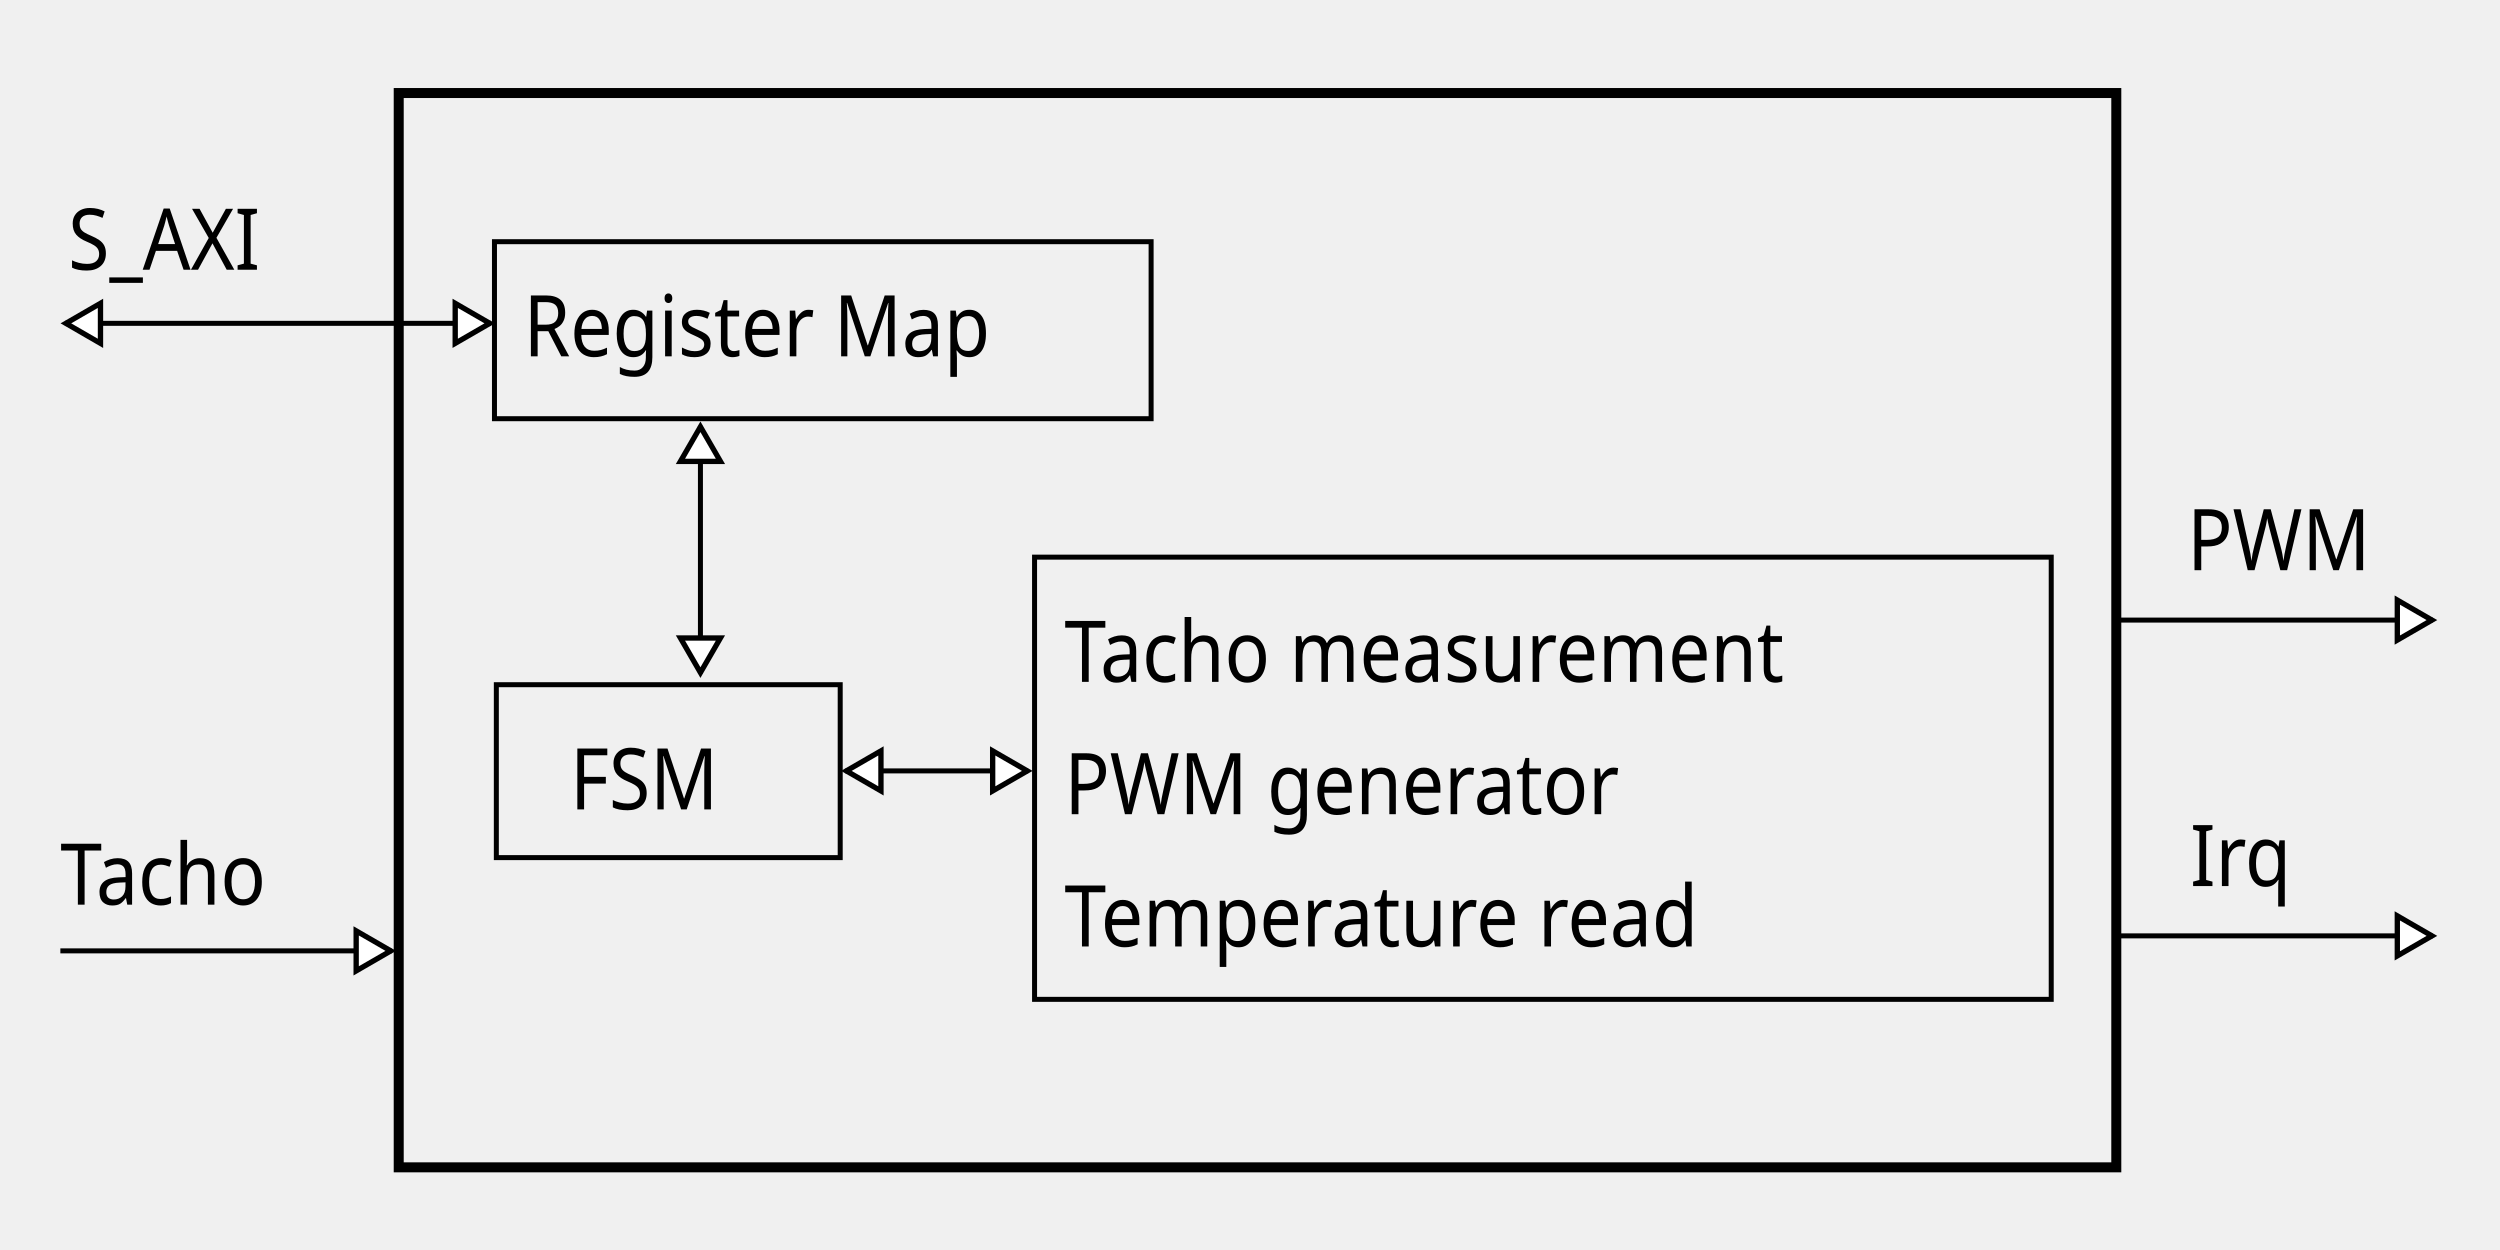
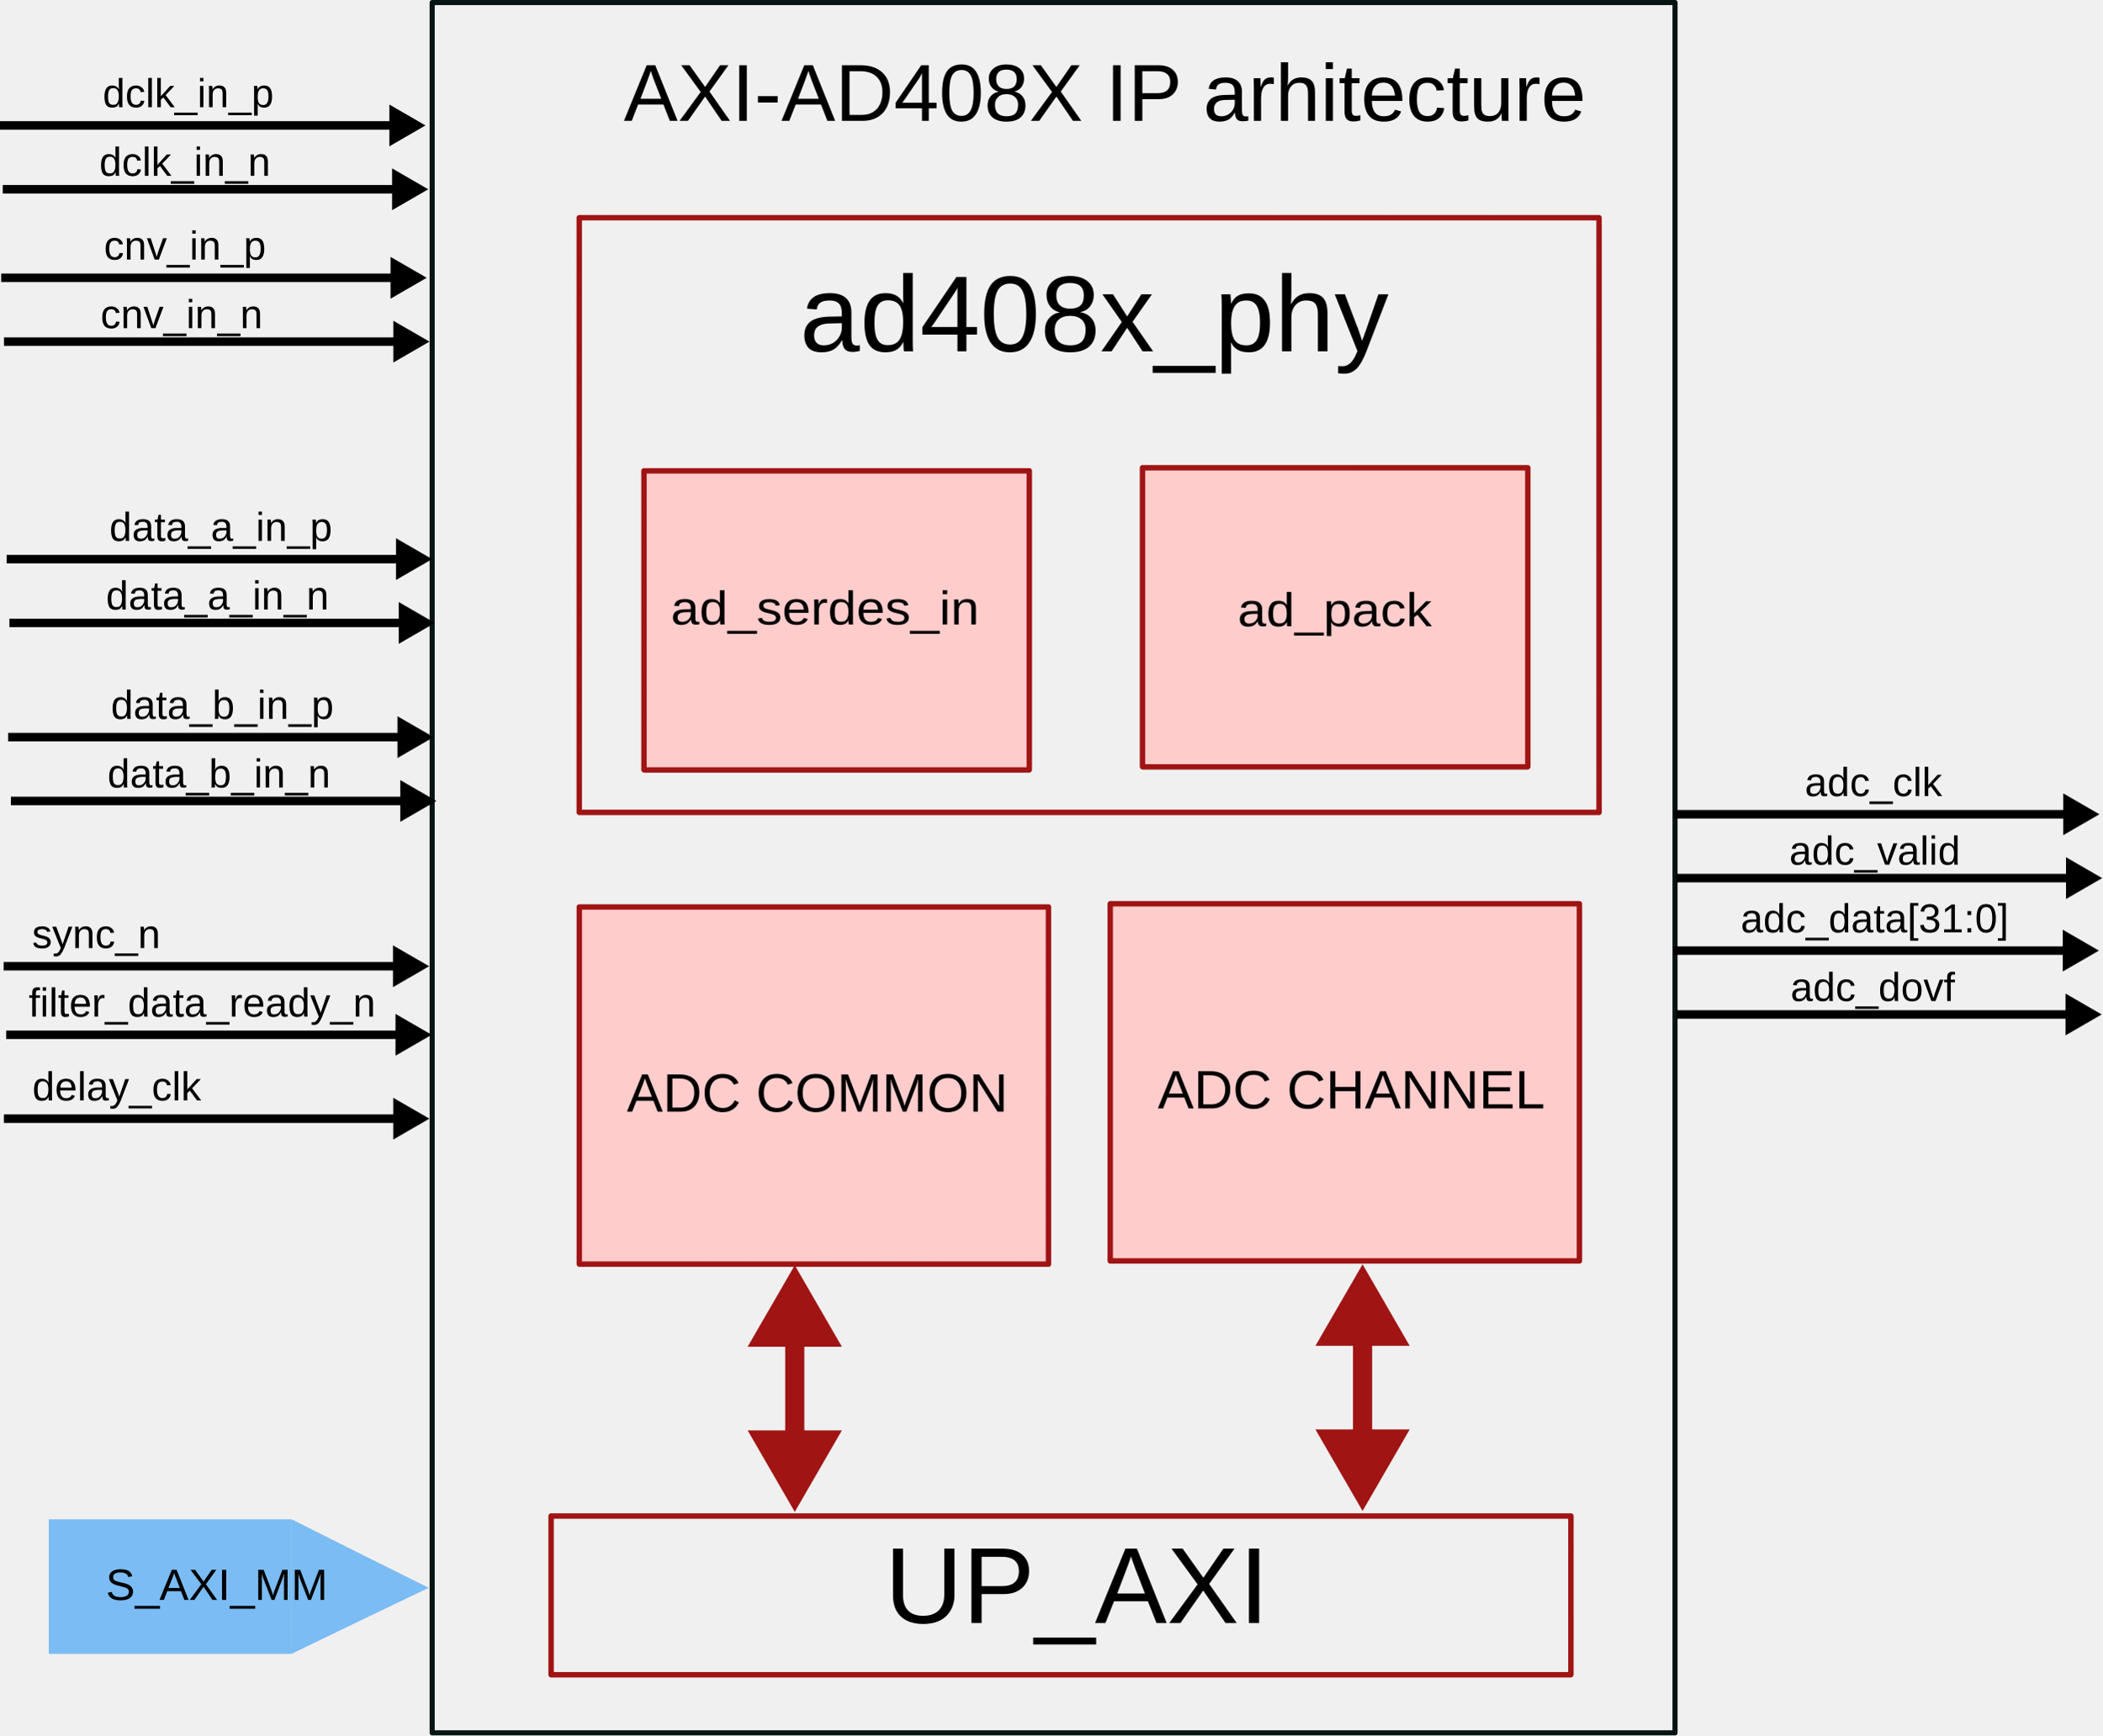
- <svg xmlns="http://www.w3.org/2000/svg" width="500" height="250" viewBox="0 0 500 250" version="1.1" id="svg8">
+ <svg xmlns="http://www.w3.org/2000/svg" width="164.724mm" height="136.015mm" viewBox="0 0 164.724 136.015" version="1.1" id="svg5">
  <defs id="defs2">
-     <marker style="overflow:visible" id="marker6013" refX="0" refY="0" orient="auto">
-       <path transform="matrix(0.8,0,0,0.8,-4.8,0)" style="fill:#ffffff;fill-rule:evenodd;stroke:#000000;stroke-width:1pt;stroke-opacity:1" d="M 5.77,0 -2.88,5 V -5 Z" id="path6011" />
-     </marker>
-     <marker style="overflow:visible" id="marker5553" refX="0" refY="0" orient="auto">
-       <path transform="matrix(-0.8,0,0,-0.8,4.8,0)" style="fill:#ffffff;fill-rule:evenodd;stroke:#000000;stroke-width:1pt;stroke-opacity:1" d="M 5.77,0 -2.88,5 V -5 Z" id="path5551" />
-     </marker>
-     <marker orient="auto" refY="0" refX="0" id="marker5483" style="overflow:visible">
-       <path id="path5481" d="M 5.77,0 -2.88,5 V -5 Z" style="fill:#ffffff;fill-rule:evenodd;stroke:#000000;stroke-width:1pt;stroke-opacity:1" transform="matrix(0.8,0,0,0.8,-4.8,0)" />
-     </marker>
-     <marker style="overflow:visible" id="marker5102" refX="0" refY="0" orient="auto">
-       <path transform="matrix(0.8,0,0,0.8,-4.8,0)" style="fill:#ffffff;fill-rule:evenodd;stroke:#000000;stroke-width:1pt;stroke-opacity:1" d="M 5.77,0 -2.88,5 V -5 Z" id="path5100" />
-     </marker>
-     <marker orient="auto" refY="0" refX="0" id="EmptyTriangleInL" style="overflow:visible">
-       <path id="path996" d="M 5.77,0 -2.88,5 V -5 Z" style="fill:#ffffff;fill-rule:evenodd;stroke:#000000;stroke-width:1pt;stroke-opacity:1" transform="matrix(-0.8,0,0,-0.8,4.8,0)" />
-     </marker>
-     <marker orient="auto" refY="0" refX="0" id="EmptyTriangleOutL" style="overflow:visible">
-       <path id="path1005" d="M 5.77,0 -2.88,5 V -5 Z" style="fill:#ffffff;fill-rule:evenodd;stroke:#000000;stroke-width:1pt;stroke-opacity:1" transform="matrix(0.8,0,0,0.8,-4.8,0)" />
-     </marker>
-     <marker orient="auto" refY="0" refX="0" id="EmptyTriangleInL-3" style="overflow:visible">
-       <path id="path996-6" d="M 5.77,0 -2.88,5 V -5 Z" style="fill:#ffffff;fill-rule:evenodd;stroke:#000000;stroke-width:1pt;stroke-opacity:1" transform="matrix(-0.8,0,0,-0.8,4.8,0)" />
-     </marker>
-     <marker orient="auto" refY="0" refX="0" id="EmptyTriangleOutL-2" style="overflow:visible">
-       <path id="path1005-7" d="M 5.77,0 -2.88,5 V -5 Z" style="fill:#ffffff;fill-rule:evenodd;stroke:#000000;stroke-width:1pt;stroke-opacity:1" transform="matrix(0.8,0,0,0.8,-4.8,0)" />
-     </marker>
-     <marker style="overflow:visible" id="marker5102-4" refX="0" refY="0" orient="auto">
-       <path transform="matrix(0.8,0,0,0.8,-4.8,0)" style="fill:#ffffff;fill-rule:evenodd;stroke:#000000;stroke-width:1pt;stroke-opacity:1" d="M 5.77,0 -2.88,5 V -5 Z" id="path5100-4" />
+     <marker style="overflow:visible" id="marker51146" refX="0" refY="0" orient="auto">
+       <path transform="scale(-0.4)" style="fill:context-stroke;fill-rule:evenodd;stroke:context-stroke;stroke-width:1pt" d="M 5.77,0 -2.88,5 V -5 Z" id="path51144" />
+     </marker>
+     <marker style="overflow:visible" id="TriangleOutM" refX="0" refY="0" orient="auto">
+       <path transform="scale(0.4)" style="fill:context-stroke;fill-rule:evenodd;stroke:context-stroke;stroke-width:1pt" d="M 5.77,0 -2.88,5 V -5 Z" id="path42194" />
+     </marker>
+     <marker style="overflow:visible" id="TriangleInM" refX="0" refY="0" orient="auto">
+       <path transform="scale(-0.4)" style="fill:context-stroke;fill-rule:evenodd;stroke:context-stroke;stroke-width:1pt" d="M 5.77,0 -2.88,5 V -5 Z" id="path42185" />
+     </marker>
+     <marker style="overflow:visible" id="marker51120" refX="0" refY="0" orient="auto">
+       <path transform="matrix(0.2,0,0,0.2,1.2,0)" style="fill:context-stroke;fill-rule:evenodd;stroke:context-stroke;stroke-width:1pt" d="M 0,0 5,-5 -12.5,0 5,5 Z" id="path51118" />
+     </marker>
+     <marker style="overflow:visible" id="marker42654" refX="0" refY="0" orient="auto">
+       <path transform="matrix(0.2,0,0,0.2,1.2,0)" style="fill:context-stroke;fill-rule:evenodd;stroke:context-stroke;stroke-width:1pt" d="M 0,0 5,-5 -12.5,0 5,5 Z" id="path42652" />
+     </marker>
+     <marker style="overflow:visible" id="Arrow1Send" refX="0" refY="0" orient="auto">
+       <path transform="matrix(-0.2,0,0,-0.2,-1.2,0)" style="fill:context-stroke;fill-rule:evenodd;stroke:context-stroke;stroke-width:1pt" d="M 0,0 5,-5 -12.5,0 5,5 Z" id="path42064" />
+     </marker>
+     <marker style="overflow:visible" id="Arrow1Sstart" refX="0" refY="0" orient="auto">
+       <path transform="matrix(0.2,0,0,0.2,1.2,0)" style="fill:context-stroke;fill-rule:evenodd;stroke:context-stroke;stroke-width:1pt" d="M 0,0 5,-5 -12.5,0 5,5 Z" id="path42061" />
+     </marker>
+     <marker style="overflow:visible" id="Arrow2Mstart" refX="0" refY="0" orient="auto">
+       <path transform="scale(0.6)" d="M 8.719,4.034 -2.207,0.016 8.719,-4.002 c -1.745,2.372 -1.735,5.617 -6e-7,8.035 z" style="fill:context-stroke;fill-rule:evenodd;stroke:context-stroke;stroke-width:0.625;stroke-linejoin:round" id="path42073" />
+     </marker>
+     <marker style="overflow:visible" id="marker42620" refX="0" refY="0" orient="auto">
+       <path transform="matrix(-0.4,0,0,-0.4,-4,0)" style="fill:context-stroke;fill-rule:evenodd;stroke:context-stroke;stroke-width:1pt" d="M 0,0 5,-5 -12.5,0 5,5 Z" id="path42618" />
+     </marker>
+     <marker style="overflow:visible" id="Arrow1Mend" refX="0" refY="0" orient="auto">
+       <path transform="matrix(-0.4,0,0,-0.4,-4,0)" style="fill:context-stroke;fill-rule:evenodd;stroke:context-stroke;stroke-width:1pt" d="M 0,0 5,-5 -12.5,0 5,5 Z" id="path42058" />
+     </marker>
+     <marker style="overflow:visible" id="Arrow1Mstart" refX="0" refY="0" orient="auto">
+       <path transform="matrix(0.4,0,0,0.4,4,0)" style="fill:context-stroke;fill-rule:evenodd;stroke:context-stroke;stroke-width:1pt" d="M 0,0 5,-5 -12.5,0 5,5 Z" id="path42055" />
+     </marker>
+     <marker style="overflow:visible" id="marker42319" refX="0" refY="0" orient="auto">
+       <path transform="matrix(0.8,0,0,0.8,10,0)" style="fill:context-stroke;fill-rule:evenodd;stroke:context-stroke;stroke-width:1pt" d="M 0,0 5,-5 -12.5,0 5,5 Z" id="path42317" />
+     </marker>
+     <marker style="overflow:visible" id="Arrow1Lstart" refX="0" refY="0" orient="auto">
+       <path transform="matrix(0.8,0,0,0.8,10,0)" style="fill:context-stroke;fill-rule:evenodd;stroke:context-stroke;stroke-width:1pt" d="M 0,0 5,-5 -12.5,0 5,5 Z" id="path42049" />
+     </marker>
+     <rect x="298.966" y="469.941" width="124.171" height="41.072" id="rect24670" />
+     <rect x="378.245" y="188.167" width="192.943" height="49.669" id="rect20396" />
+     <rect x="505.759" y="440.808" width="91.509" height="18.626" id="rect4760" />
+     <rect x="505.759" y="440.808" width="91.509" height="18.626" id="rect4760-6" />
+     <rect x="298.966" y="469.941" width="124.171" height="41.072" id="rect24670-6" />
+     <marker style="overflow:visible" id="marker42654-4" refX="0" refY="0" orient="auto">
+       <path transform="matrix(0.2,0,0,0.2,1.2,0)" style="fill:context-stroke;fill-rule:evenodd;stroke:context-stroke;stroke-width:1pt" d="M 0,0 5,-5 -12.5,0 5,5 Z" id="path42652-7" />
+     </marker>
+     <marker style="overflow:visible" id="marker46681" refX="0" refY="0" orient="auto">
+       <path transform="matrix(0.2,0,0,0.2,1.2,0)" style="fill:context-stroke;fill-rule:evenodd;stroke:context-stroke;stroke-width:1pt" d="M 0,0 5,-5 -12.5,0 5,5 Z" id="path46679" />
+     </marker>
+     <marker style="overflow:visible" id="TriangleInM-0" refX="0" refY="0" orient="auto">
+       <path transform="scale(-0.4)" style="fill:context-stroke;fill-rule:evenodd;stroke:context-stroke;stroke-width:1pt" d="M 5.77,0 -2.88,5 V -5 Z" id="path42185-3" />
+     </marker>
+     <marker style="overflow:visible" id="marker51146-9" refX="0" refY="0" orient="auto">
+       <path transform="scale(-0.4)" style="fill:context-stroke;fill-rule:evenodd;stroke:context-stroke;stroke-width:1pt" d="M 5.77,0 -2.88,5 V -5 Z" id="path51144-3" />
+     </marker>
+     <marker style="overflow:visible" id="TriangleOutM-6" refX="0" refY="0" orient="auto">
+       <path transform="scale(0.4)" style="fill:context-stroke;fill-rule:evenodd;stroke:context-stroke;stroke-width:1pt" d="M 5.77,0 -2.88,5 V -5 Z" id="path42194-3" />
+     </marker>
+     <marker style="overflow:visible" id="TriangleOutM-4" refX="0" refY="0" orient="auto">
+       <path transform="scale(0.4)" style="fill:context-stroke;fill-rule:evenodd;stroke:context-stroke;stroke-width:1pt" d="M 5.77,0 -2.88,5 V -5 Z" id="path42194-0" />
+     </marker>
+     <marker style="overflow:visible" id="TriangleOutM-45" refX="0" refY="0" orient="auto">
+       <path transform="scale(0.4)" style="fill:context-stroke;fill-rule:evenodd;stroke:context-stroke;stroke-width:1pt" d="M 5.77,0 -2.88,5 V -5 Z" id="path42194-03" />
+     </marker>
+     <marker style="overflow:visible" id="TriangleOutM-6-1" refX="0" refY="0" orient="auto">
+       <path transform="scale(0.4)" style="fill:context-stroke;fill-rule:evenodd;stroke:context-stroke;stroke-width:1pt" d="M 5.77,0 -2.88,5 V -5 Z" id="path42194-3-3" />
+     </marker>
+     <marker style="overflow:visible" id="TriangleOutM-8" refX="0" refY="0" orient="auto">
+       <path transform="scale(0.4)" style="fill:context-stroke;fill-rule:evenodd;stroke:context-stroke;stroke-width:1pt" d="M 5.77,0 -2.88,5 V -5 Z" id="path42194-38" />
+     </marker>
+     <marker style="overflow:visible" id="TriangleOutM-6-7" refX="0" refY="0" orient="auto">
+       <path transform="scale(0.4)" style="fill:context-stroke;fill-rule:evenodd;stroke:context-stroke;stroke-width:1pt" d="M 5.77,0 -2.88,5 V -5 Z" id="path42194-3-36" />
+     </marker>
+     <marker style="overflow:visible" id="TriangleOutM-45-3" refX="0" refY="0" orient="auto">
+       <path transform="scale(0.4)" style="fill:context-stroke;fill-rule:evenodd;stroke:context-stroke;stroke-width:1pt" d="M 5.77,0 -2.88,5 V -5 Z" id="path42194-03-5" />
+     </marker>
+     <marker style="overflow:visible" id="TriangleOutM-6-1-7" refX="0" refY="0" orient="auto">
+       <path transform="scale(0.4)" style="fill:context-stroke;fill-rule:evenodd;stroke:context-stroke;stroke-width:1pt" d="M 5.77,0 -2.88,5 V -5 Z" id="path42194-3-3-0" />
+     </marker>
+     <marker style="overflow:visible" id="TriangleOutM-45-3-2" refX="0" refY="0" orient="auto">
+       <path transform="scale(0.4)" style="fill:context-stroke;fill-rule:evenodd;stroke:context-stroke;stroke-width:1pt" d="M 5.77,0 -2.88,5 V -5 Z" id="path42194-03-5-4" />
+     </marker>
+     <marker style="overflow:visible" id="TriangleOutM-6-1-7-6" refX="0" refY="0" orient="auto">
+       <path transform="scale(0.4)" style="fill:context-stroke;fill-rule:evenodd;stroke:context-stroke;stroke-width:1pt" d="M 5.77,0 -2.88,5 V -5 Z" id="path42194-3-3-0-2" />
+     </marker>
+     <marker style="overflow:visible" id="TriangleOutM-6-1-7-6-7" refX="0" refY="0" orient="auto">
+       <path transform="scale(0.4)" style="fill:context-stroke;fill-rule:evenodd;stroke:context-stroke;stroke-width:1pt" d="M 5.77,0 -2.88,5 V -5 Z" id="path42194-3-3-0-2-2" />
+     </marker>
+     <marker style="overflow:visible" id="TriangleOutM-45-3-2-9" refX="0" refY="0" orient="auto">
+       <path transform="scale(0.4)" style="fill:context-stroke;fill-rule:evenodd;stroke:context-stroke;stroke-width:1pt" d="M 5.77,0 -2.88,5 V -5 Z" id="path42194-03-5-4-1" />
+     </marker>
+     <marker style="overflow:visible" id="TriangleOutM-45-7" refX="0" refY="0" orient="auto">
+       <path transform="scale(0.4)" style="fill:context-stroke;fill-rule:evenodd;stroke:context-stroke;stroke-width:1pt" d="M 5.77,0 -2.88,5 V -5 Z" id="path42194-03-3" />
+     </marker>
+     <marker style="overflow:visible" id="TriangleOutM-6-1-9" refX="0" refY="0" orient="auto">
+       <path transform="scale(0.4)" style="fill:context-stroke;fill-rule:evenodd;stroke:context-stroke;stroke-width:1pt" d="M 5.77,0 -2.88,5 V -5 Z" id="path42194-3-3-6" />
+     </marker>
+     <marker style="overflow:visible" id="TriangleOutM-45-7-3" refX="0" refY="0" orient="auto">
+       <path transform="scale(0.4)" style="fill:context-stroke;fill-rule:evenodd;stroke:context-stroke;stroke-width:1pt" d="M 5.77,0 -2.88,5 V -5 Z" id="path42194-03-3-3" />
+     </marker>
+     <marker style="overflow:visible" id="TriangleOutM-6-1-9-9" refX="0" refY="0" orient="auto">
+       <path transform="scale(0.4)" style="fill:context-stroke;fill-rule:evenodd;stroke:context-stroke;stroke-width:1pt" d="M 5.77,0 -2.88,5 V -5 Z" id="path42194-3-3-6-9" />
    </marker>
  </defs>
-   <g id="layer1" transform="translate(-69.10635,58.12853)">
-     <rect style="fill:none;fill-opacity:1;stroke:#000000;stroke-width:2;stroke-miterlimit:4;stroke-dasharray:none;stroke-opacity:1" id="rect817" width="343.516" height="214.862" x="148.85" y="-39.523" />
-     <text xml:space="preserve" style="font-style:normal;font-weight:normal;font-size:19.844px;line-height:1.25;font-family:sans-serif;letter-spacing:0px;word-spacing:0px;fill:#000000;fill-opacity:1;stroke:none;stroke-width:1.488" x="185.405" y="12.32" id="text821" transform="scale(0.9375812,1.066574)">
-       <tspan id="tspan819" x="185.405" y="12.32" style="stroke-width:1.488;font-size:16px">Register Map</tspan>
-       <tspan x="185.405" y="37.125" style="stroke-width:1.488" id="tspan823" />
-     </text>
-     <text xml:space="preserve" style="font-style:normal;font-weight:normal;font-size:19.844px;line-height:1.25;font-family:sans-serif;letter-spacing:0px;word-spacing:0px;fill:#000000;fill-opacity:1;stroke:none;stroke-width:1.488" x="195.316" y="97.282" id="text827" transform="scale(0.9375812,1.066574)">
-       <tspan id="tspan825" x="195.316" y="97.282" style="stroke-width:1.488;font-size:16px">FSM</tspan>
-     </text>
-     <text xml:space="preserve" style="font-style:normal;font-weight:normal;font-size:19.844px;line-height:1.25;font-family:sans-serif;letter-spacing:0px;word-spacing:0px;fill:#000000;fill-opacity:1;stroke:none;stroke-width:1.488" x="300.774" y="73.363" id="text831" transform="scale(0.9375812,1.066574)">
-       <tspan id="tspan829" x="300.774" y="73.363" style="stroke-width:1.488;font-size:16px">Tacho measurement</tspan>
-       <tspan x="300.774" y="98.168" style="stroke-width:1.488;font-size:16px" id="tspan833">PWM generator</tspan>
-       <tspan x="300.774" y="122.974" style="stroke-width:1.488;font-size:16px" id="tspan835">Temperature read</tspan>
-     </text>
-     <rect style="fill:none;fill-opacity:1;stroke:#000000;stroke-width:1;stroke-miterlimit:4;stroke-dasharray:none;stroke-opacity:1" id="rect837" width="131.328" height="35.403" x="168" y="-9.791" />
-     <rect style="fill:none;fill-opacity:1;stroke:#000000;stroke-width:1;stroke-miterlimit:4;stroke-dasharray:none;stroke-opacity:1" id="rect839" width="203.333" height="88.441" x="276.019" y="53.3" />
-     <rect style="fill:none;fill-opacity:1;stroke:#000000;stroke-width:1;stroke-miterlimit:4;stroke-dasharray:none;stroke-opacity:1" id="rect841" width="68.774" height="34.583" x="168.373" y="78.812" />
-     <path style="fill:none;stroke:#000000;stroke-width:1;stroke-linecap:butt;stroke-linejoin:miter;stroke-miterlimit:4;stroke-dasharray:none;stroke-opacity:1;marker-start:url(#EmptyTriangleInL);marker-end:url(#EmptyTriangleOutL)" d="M 238.192,96.051 H 274.742" id="path843" />
-     <path style="fill:none;stroke:#000000;stroke-width:1;stroke-linecap:butt;stroke-linejoin:miter;stroke-miterlimit:4;stroke-dasharray:none;stroke-opacity:1;marker-start:url(#EmptyTriangleInL-3);marker-end:url(#EmptyTriangleOutL-2)" d="M 209.193,76.578 V 27.042" id="path843-4" />
-     <path style="fill:none;stroke:#000000;stroke-width:1;stroke-linecap:butt;stroke-linejoin:miter;stroke-miterlimit:4;stroke-dasharray:none;stroke-opacity:1;marker-end:url(#marker5102)" d="M 493.08,129.046 H 555.673" id="path5040" />
-     <path style="fill:none;stroke:#000000;stroke-width:1;stroke-linecap:butt;stroke-linejoin:miter;stroke-miterlimit:4;stroke-dasharray:none;stroke-opacity:1;marker-start:url(#marker5553);marker-end:url(#marker5483)" d="M 82.098,6.539 H 167.252" id="path5042" />
-     <path style="fill:none;stroke:#000000;stroke-width:1;stroke-linecap:butt;stroke-linejoin:miter;stroke-miterlimit:4;stroke-dasharray:none;stroke-opacity:1;marker-end:url(#marker6013)" d="M 81.178,132.046 H 147.443" id="path5044" />
-     <path style="fill:none;stroke:#000000;stroke-width:1;stroke-linecap:butt;stroke-linejoin:miter;stroke-miterlimit:4;stroke-dasharray:none;stroke-opacity:1;marker-end:url(#marker5102-4)" d="M 493.08,65.889 H 555.673" id="path5040-1" />
-     <text xml:space="preserve" style="font-style:normal;font-weight:normal;font-size:5.613px;line-height:1.25;font-family:sans-serif;letter-spacing:0px;word-spacing:0px;fill:#000000;fill-opacity:1;stroke:none;stroke-width:0.421" x="109.05" y="93.104" id="text8159" transform="scale(0.9375812,1.066574)">
-       <tspan id="tspan8157" x="109.05" y="98.225" style="stroke-width:0.421" />
-     </text>
-     <text xml:space="preserve" style="font-style:normal;font-weight:normal;font-size:19.844px;line-height:1.25;font-family:sans-serif;letter-spacing:0px;word-spacing:0px;fill:#000000;fill-opacity:1;stroke:none;stroke-width:1.488" x="88.261" y="-3.923" id="text8163" transform="scale(0.9375812,1.066574)">
-       <tspan id="tspan8161" x="88.261" y="-3.923" style="stroke-width:1.488;font-size:16px">S_AXI</tspan>
-     </text>
-     <text xml:space="preserve" style="font-style:normal;font-weight:normal;font-size:19.844px;line-height:1.25;font-family:sans-serif;letter-spacing:0px;word-spacing:0px;fill:#000000;fill-opacity:1;stroke:none;stroke-width:1.488" x="86.583" y="115.142" id="text8167" transform="scale(0.9375812,1.066574)">
-       <tspan id="tspan8165" x="86.583" y="115.142" style="stroke-width:1.488;font-size:16px">Tacho</tspan>
-     </text>
-     <text xml:space="preserve" style="font-style:normal;font-weight:normal;font-size:19.844px;line-height:1.25;font-family:sans-serif;letter-spacing:0px;word-spacing:0px;fill:#000000;fill-opacity:1;stroke:none;stroke-width:1.488" x="540.282" y="52.419" id="text8171" transform="scale(0.9375812,1.066574)">
-       <tspan id="tspan8169" x="540.282" y="52.419" style="line-height:1.25;stroke-width:1.488;font-size:16px">PWM</tspan>
-     </text>
-     <text xml:space="preserve" style="font-style:normal;font-weight:normal;font-size:19.844px;line-height:1.25;font-family:sans-serif;letter-spacing:0px;word-spacing:0px;fill:#000000;fill-opacity:1;stroke:none;stroke-width:1.488" x="540.892" y="111.647" id="text8175" transform="scale(0.9375812,1.066574)">
-       <tspan id="tspan8173" x="540.892" y="111.647" style="font-size:16px;stroke-width:1.488">Irq</tspan>
-     </text>
+   <g id="layer1" transform="translate(-36.90162,-34.12943)">
+     <rect style="fill:none;fill-opacity:1;fill-rule:evenodd;stroke:#a01414;stroke-width:0.426;stroke-linecap:round;stroke-linejoin:round;stroke-miterlimit:4;stroke-dasharray:0.043, 0.043;stroke-dashoffset:0;stroke-opacity:1" id="rect19131" width="79.912" height="46.609" x="82.291" y="51.194" />
+     <rect style="fill:none;fill-opacity:1;fill-rule:evenodd;stroke:#a01414;stroke-width:0.426;stroke-linecap:round;stroke-linejoin:round;stroke-miterlimit:4;stroke-dasharray:0.043, 0.043;stroke-dashoffset:0;stroke-opacity:1" id="rect19131-2" width="79.912" height="12.441" x="80.086" y="152.951" />
+     <rect style="fill:#ffcccc;fill-opacity:1;fill-rule:evenodd;stroke:#a01414;stroke-width:0.426;stroke-linecap:round;stroke-linejoin:round;stroke-miterlimit:4;stroke-dasharray:0.043, 0.043;stroke-dashoffset:0;stroke-opacity:1" id="rect958" width="30.195" height="23.444" x="87.362" y="71.033" />
+     <rect style="fill:#ffcccc;fill-opacity:1;fill-rule:evenodd;stroke:#a01414;stroke-width:0.426;stroke-linecap:round;stroke-linejoin:round;stroke-miterlimit:4;stroke-dasharray:0.043, 0.043;stroke-dashoffset:0;stroke-opacity:1" id="rect958-1" width="36.766" height="27.993" x="82.295" y="105.216" />
+     <text xml:space="preserve" transform="matrix(0.2874928,0,0,0.2645833,-55.93868,-36.89719)" id="text4758" style="font-size:14px;line-height:1.25;font-family:Arial;-inkscape-font-specification:'Arial, Normal';white-space:pre;shape-inside:url(#rect4760);stroke-width:0.959">
+       <tspan x="505.76" y="453.419" id="tspan97024">ad_serdes_in</tspan>
+     </text>
+     <rect style="fill:#ffcccc;fill-opacity:1;fill-rule:evenodd;stroke:#a01414;stroke-width:0.426;stroke-linecap:round;stroke-linejoin:round;stroke-miterlimit:4;stroke-dasharray:0.043, 0.043;stroke-dashoffset:0;stroke-opacity:1" id="rect958-2" width="30.195" height="23.444" x="126.426" y="70.791" />
+     <text xml:space="preserve" transform="matrix(0.2874928,0,0,0.2645833,-11.5206,-36.7603)" id="text4758-5" style="font-size:14px;line-height:1.25;font-family:Arial;-inkscape-font-specification:'Arial, Normal';white-space:pre;shape-inside:url(#rect4760-6);stroke-width:0.959">
+       <tspan x="505.76" y="453.419" id="tspan97026">ad_pack</tspan>
+     </text>
+     <text xml:space="preserve" transform="scale(0.2645833)" id="text20394" style="font-size:32px;line-height:1.25;font-family:Arial;-inkscape-font-specification:'Arial, Normal';white-space:pre;shape-inside:url(#rect20396)" />
+     <text xml:space="preserve" style="font-size:8.467px;line-height:1.25;font-family:Arial;-inkscape-font-specification:'Arial, Normal';stroke-width:0.265" x="99.572" y="61.664" id="text21502">
+       <tspan id="tspan21500" style="stroke-width:0.265" x="99.572" y="61.664">ad408x_phy</tspan>
+     </text>
+     <text xml:space="preserve" transform="matrix(0.2645833,0,0,0.2645833,6.918356,-6.89463)" id="text24668" style="font-size:16px;line-height:1.25;font-family:Arial;-inkscape-font-specification:'Arial, Normal';white-space:pre;shape-inside:url(#rect24670)">
+       <tspan x="298.967" y="484.353" id="tspan97028">ADC COMMON</tspan>
+     </text>
+     <rect style="fill:#ffcccc;fill-opacity:1;fill-rule:evenodd;stroke:#a01414;stroke-width:0.426;stroke-linecap:round;stroke-linejoin:round;stroke-miterlimit:4;stroke-dasharray:0.043, 0.043;stroke-dashoffset:0;stroke-opacity:1" id="rect958-1-1" width="36.766" height="27.993" x="123.899" y="104.964" />
+     <text xml:space="preserve" transform="matrix(0.2645833,0,0,0.2645833,48.52233,-7.147365)" id="text24668-1" style="font-size:16px;line-height:1.25;font-family:Arial;-inkscape-font-specification:'Arial, Normal';white-space:pre;shape-inside:url(#rect24670-6)">
+       <tspan x="298.967" y="484.353" id="tspan97030">ADC CHANNEL</tspan>
+     </text>
+     <text xml:space="preserve" style="font-size:8.467px;line-height:1.25;font-family:Arial;-inkscape-font-specification:'Arial, Normal';stroke-width:0.265" x="106.222" y="161.335" id="text41823">
+       <tspan id="tspan41821" style="stroke-width:0.265" x="106.222" y="161.335">UP_AXI</tspan>
+     </text>
+     <path style="fill:#a01414;fill-opacity:1;stroke:#a01414;stroke-width:1.5;stroke-linecap:butt;stroke-linejoin:miter;stroke-miterlimit:4;stroke-dasharray:none;stroke-dashoffset:20;stroke-opacity:1;marker-start:url(#TriangleInM);marker-end:url(#marker51146)" d="m 143.672,137.483 c 0,11.242 0,10.81 0,10.81" id="path42520-2" />
+     <path style="fill:#a01414;fill-opacity:1;stroke:#a01414;stroke-width:1.5;stroke-linecap:butt;stroke-linejoin:miter;stroke-miterlimit:4;stroke-dasharray:none;stroke-dashoffset:20;stroke-opacity:1;marker-start:url(#TriangleInM-0);marker-end:url(#marker51146-9)" d="m 99.179,137.555 c 0,11.242 0,10.81 0,10.81" id="path42520-2-7" />
+     <rect style="fill:none;fill-opacity:1;fill-rule:evenodd;stroke:#071414;stroke-width:0.4;stroke-linecap:round;stroke-linejoin:round;stroke-miterlimit:4;stroke-dasharray:none;stroke-dashoffset:75.591;stroke-opacity:1" id="rect46745" width="97.392" height="135.615" x="70.765" y="34.329" />
+     <text xml:space="preserve" style="font-size:6.35px;line-height:1.25;font-family:Arial;-inkscape-font-specification:'Arial, Normal';stroke-width:0.265" x="85.776" y="43.603" id="text49535">
+       <tspan id="tspan49533" style="font-size:6.35px;stroke-width:0.265" x="85.776" y="43.603">AXI-AD408X IP arhitecture</tspan>
+     </text>
+     <g id="g60184" transform="translate(2.144404,-19.47834)">
+       <path style="fill:none;stroke:#000000;stroke-width:0.665;stroke-linecap:butt;stroke-linejoin:miter;stroke-miterlimit:4;stroke-dasharray:none;stroke-opacity:1;marker-end:url(#TriangleOutM)" d="m 34.757,63.439 c 31.451,0 31.451,0 31.451,0" id="path51036" />
+       <path style="fill:none;stroke:#000000;stroke-width:0.665;stroke-linecap:butt;stroke-linejoin:miter;stroke-miterlimit:4;stroke-dasharray:none;stroke-opacity:1;marker-end:url(#TriangleOutM-6)" d="m 34.974,68.442 c 31.451,0 31.451,0 31.451,0" id="path51036-9" />
+       <text xml:space="preserve" style="font-size:3.175px;line-height:1.25;font-family:Arial;-inkscape-font-specification:'Arial, Normal';stroke-width:0.265" x="42.799" y="62.009" id="text56451">
+         <tspan id="tspan56449" style="font-size:3.175px;stroke-width:0.265" x="42.799" y="62.009">dclk_in_p</tspan>
+       </text>
+       <text xml:space="preserve" style="font-size:3.175px;line-height:1.25;font-family:Arial;-inkscape-font-specification:'Arial, Normal';stroke-width:0.265" x="42.534" y="67.387" id="text56451-1">
+         <tspan id="tspan56449-8" style="font-size:3.175px;stroke-width:0.265" x="42.534" y="67.387">dclk_in_n</tspan>
+       </text>
+     </g>
+     <g id="g60184-9" transform="translate(2.664967,14.51051)">
+       <path style="fill:none;stroke:#000000;stroke-width:0.665;stroke-linecap:butt;stroke-linejoin:miter;stroke-miterlimit:4;stroke-dasharray:none;stroke-opacity:1;marker-end:url(#TriangleOutM-45)" d="m 34.757,63.439 c 31.451,0 31.451,0 31.451,0" id="path51036-1" />
+       <path style="fill:none;stroke:#000000;stroke-width:0.665;stroke-linecap:butt;stroke-linejoin:miter;stroke-miterlimit:4;stroke-dasharray:none;stroke-opacity:1;marker-end:url(#TriangleOutM-6-1)" d="m 34.974,68.442 c 31.451,0 31.451,0 31.451,0" id="path51036-9-3" />
+       <text xml:space="preserve" style="font-size:3.175px;line-height:1.25;font-family:Arial;-inkscape-font-specification:'Arial, Normal';stroke-width:0.265" x="42.799" y="62.009" id="text56451-4">
+         <tspan id="tspan56449-9" style="font-size:3.175px;stroke-width:0.265" x="42.799" y="62.009">data_a_in_p</tspan>
+       </text>
+       <text xml:space="preserve" style="font-size:3.175px;line-height:1.25;font-family:Arial;-inkscape-font-specification:'Arial, Normal';stroke-width:0.265" x="42.534" y="67.387" id="text56451-1-1">
+         <tspan id="tspan56449-8-0" style="font-size:3.175px;stroke-width:0.265" x="42.534" y="67.387">data_a_in_n</tspan>
+       </text>
+     </g>
+     <path style="fill:none;stroke:#000000;stroke-width:0.665;stroke-linecap:butt;stroke-linejoin:miter;stroke-miterlimit:4;stroke-dasharray:none;stroke-opacity:1;marker-end:url(#TriangleOutM-45-7)" d="m 168.069,97.95 c 31.451,0 31.451,0 31.451,0" id="path51036-1-1" />
+     <path style="fill:none;stroke:#000000;stroke-width:0.665;stroke-linecap:butt;stroke-linejoin:miter;stroke-miterlimit:4;stroke-dasharray:none;stroke-opacity:1;marker-end:url(#TriangleOutM-6-1-9)" d="m 168.286,102.954 c 31.451,0 31.451,0 31.451,0" id="path51036-9-3-4" />
+     <text xml:space="preserve" style="font-size:3.175px;line-height:1.25;font-family:Arial;-inkscape-font-specification:'Arial, Normal';stroke-width:0.265" x="178.32" y="96.521" id="text56451-4-5">
+       <tspan id="tspan56449-9-3" style="font-size:3.175px;stroke-width:0.265" x="178.32" y="96.521">adc_clk</tspan>
+     </text>
+     <text xml:space="preserve" style="font-size:3.175px;line-height:1.25;font-family:Arial;-inkscape-font-specification:'Arial, Normal';stroke-width:0.265" x="177.104" y="101.899" id="text56451-1-1-1">
+       <tspan id="tspan56449-8-0-5" style="font-size:3.175px;stroke-width:0.265" x="177.104" y="101.899">adc_valid</tspan>
+     </text>
+     <path style="fill:none;stroke:#000000;stroke-width:0.665;stroke-linecap:butt;stroke-linejoin:miter;stroke-miterlimit:4;stroke-dasharray:none;stroke-opacity:1;marker-end:url(#TriangleOutM-45-7-3)" d="m 168.032,108.636 c 31.451,0 31.451,0 31.451,0" id="path51036-1-1-7" />
+     <path style="fill:none;stroke:#000000;stroke-width:0.665;stroke-linecap:butt;stroke-linejoin:miter;stroke-miterlimit:4;stroke-dasharray:none;stroke-opacity:1;marker-end:url(#TriangleOutM-6-1-9-9)" d="m 168.249,113.64 c 31.451,0 31.451,0 31.451,0" id="path51036-9-3-4-7" />
+     <text xml:space="preserve" style="font-size:3.175px;line-height:1.25;font-family:Arial;-inkscape-font-specification:'Arial, Normal';stroke-width:0.265" x="173.295" y="107.207" id="text56451-4-5-8">
+       <tspan id="tspan56449-9-3-5" style="font-size:3.175px;stroke-width:0.265" x="173.295" y="107.207">adc_data[31:0]</tspan>
+     </text>
+     <text xml:space="preserve" style="font-size:3.175px;line-height:1.25;font-family:Arial;-inkscape-font-specification:'Arial, Normal';stroke-width:0.265" x="177.198" y="112.584" id="text56451-1-1-1-8">
+       <tspan id="tspan56449-8-0-5-7" style="font-size:3.175px;stroke-width:0.265" x="177.198" y="112.584">adc_dovf</tspan>
+     </text>
+     <g id="g60184-9-7" transform="translate(2.782055,28.46301)">
+       <path style="fill:none;stroke:#000000;stroke-width:0.665;stroke-linecap:butt;stroke-linejoin:miter;stroke-miterlimit:4;stroke-dasharray:none;stroke-opacity:1;marker-end:url(#TriangleOutM-45-3)" d="m 34.757,63.439 c 31.451,0 31.451,0 31.451,0" id="path51036-1-6" />
+       <path style="fill:none;stroke:#000000;stroke-width:0.665;stroke-linecap:butt;stroke-linejoin:miter;stroke-miterlimit:4;stroke-dasharray:none;stroke-opacity:1;marker-end:url(#TriangleOutM-6-1-7)" d="m 34.974,68.442 c 31.451,0 31.451,0 31.451,0" id="path51036-9-3-1" />
+       <text xml:space="preserve" style="font-size:3.175px;line-height:1.25;font-family:Arial;-inkscape-font-specification:'Arial, Normal';stroke-width:0.265" x="42.799" y="62.009" id="text56451-4-1">
+         <tspan id="tspan56449-9-9" style="font-size:3.175px;stroke-width:0.265" x="42.799" y="62.009">data_b_in_p</tspan>
+       </text>
+       <text xml:space="preserve" style="font-size:3.175px;line-height:1.25;font-family:Arial;-inkscape-font-specification:'Arial, Normal';stroke-width:0.265" x="42.534" y="67.387" id="text56451-1-1-2">
+         <tspan id="tspan56449-8-0-4" style="font-size:3.175px;stroke-width:0.265" x="42.534" y="67.387">data_b_in_n</tspan>
+       </text>
+     </g>
+     <g id="g60184-9-7-8" transform="translate(2.431588,46.42239)">
+       <path style="fill:none;stroke:#000000;stroke-width:0.665;stroke-linecap:butt;stroke-linejoin:miter;stroke-miterlimit:4;stroke-dasharray:none;stroke-opacity:1;marker-end:url(#TriangleOutM-45-3-2)" d="m 34.757,63.439 c 31.451,0 31.451,0 31.451,0" id="path51036-1-6-5" />
+       <text xml:space="preserve" style="font-size:3.175px;line-height:1.25;font-family:Arial;-inkscape-font-specification:'Arial, Normal';stroke-width:0.265" x="36.978" y="62.009" id="text56451-4-1-1">
+         <tspan id="tspan56449-9-9-4" style="font-size:3.175px;stroke-width:0.265" x="36.978" y="62.009">sync_n</tspan>
+       </text>
+       <path style="fill:none;stroke:#000000;stroke-width:0.665;stroke-linecap:butt;stroke-linejoin:miter;stroke-miterlimit:4;stroke-dasharray:none;stroke-opacity:1;marker-end:url(#TriangleOutM-45-3-2-9)" d="m 34.776,75.385 c 31.451,0 31.451,0 31.451,0" id="path51036-1-6-5-1" />
+       <text xml:space="preserve" style="font-size:3.175px;line-height:1.25;font-family:Arial;-inkscape-font-specification:'Arial, Normal';stroke-width:0.265" x="36.997" y="73.955" id="text56451-4-1-1-9">
+         <tspan id="tspan56449-9-9-4-2" style="font-size:3.175px;stroke-width:0.265" x="36.997" y="73.955">delay_clk</tspan>
+       </text>
+       <text xml:space="preserve" style="font-size:3.175px;line-height:1.25;font-family:Arial;-inkscape-font-specification:'Arial, Normal';stroke-width:0.265" x="36.713" y="67.387" id="text56451-1-1-2-8">
+         <tspan id="tspan56449-8-0-4-5" style="font-size:3.175px;stroke-width:0.265" x="36.713" y="67.387">filter_data_ready_n</tspan>
+       </text>
+       <path style="fill:none;stroke:#000000;stroke-width:0.665;stroke-linecap:butt;stroke-linejoin:miter;stroke-miterlimit:4;stroke-dasharray:none;stroke-opacity:1;marker-end:url(#TriangleOutM-6-1-7-6-7)" d="m 34.955,68.811 c 31.451,0 31.451,0 31.451,0" id="path51036-9-3-1-5-0" />
+       <rect style="fill:#7abcf3;fill-opacity:1;fill-rule:evenodd;stroke:none;stroke-width:0.665;stroke-linecap:round;stroke-linejoin:round;stroke-miterlimit:4;stroke-dasharray:none;stroke-dashoffset:75.591;stroke-opacity:1" id="rect74626" width="19.033" height="10.543" x="38.292" y="106.789" />
+       <path style="fill:#7abcf3;fill-opacity:1;fill-rule:evenodd;stroke:none;stroke-width:2.73;stroke-linecap:round;stroke-linejoin:round;stroke-miterlimit:4;stroke-dasharray:none;stroke-dashoffset:75.591;stroke-opacity:1" id="path74844" d="m 88.246,525.013 -0.507,-23.474 -0.593,-23.472 20.583,11.298 20.624,11.222 -20.075,12.176 z" transform="matrix(0.2641012,0.00752196,-0.00651346,0.2244098,37.42368,-1.149287)" />
+       <text xml:space="preserve" style="font-size:3.44px;line-height:1.25;font-family:Arial;-inkscape-font-specification:'Arial, Normal';stroke-width:0.265" x="42.758" y="113.107" id="text85729">
+         <tspan id="tspan85727" style="font-size:3.44px;stroke-width:0.265" x="42.758" y="113.107">S_AXI_MM</tspan>
+       </text>
+     </g>
+     <g id="g60184-5" transform="translate(2.239019,-7.538183)">
+       <path style="fill:none;stroke:#000000;stroke-width:0.665;stroke-linecap:butt;stroke-linejoin:miter;stroke-miterlimit:4;stroke-dasharray:none;stroke-opacity:1;marker-end:url(#TriangleOutM-8)" d="m 34.757,63.439 c 31.451,0 31.451,0 31.451,0" id="path51036-3" />
+       <path style="fill:none;stroke:#000000;stroke-width:0.665;stroke-linecap:butt;stroke-linejoin:miter;stroke-miterlimit:4;stroke-dasharray:none;stroke-opacity:1;marker-end:url(#TriangleOutM-6-7)" d="m 34.974,68.442 c 31.451,0 31.451,0 31.451,0" id="path51036-9-8" />
+       <text xml:space="preserve" style="font-size:3.175px;line-height:1.25;font-family:Arial;-inkscape-font-specification:'Arial, Normal';stroke-width:0.265" x="42.799" y="62.009" id="text56451-13">
+         <tspan id="tspan56449-3" style="font-size:3.175px;stroke-width:0.265" x="42.799" y="62.009">cnv_in_p</tspan>
+       </text>
+       <text xml:space="preserve" style="font-size:3.175px;line-height:1.25;font-family:Arial;-inkscape-font-specification:'Arial, Normal';stroke-width:0.265" x="42.534" y="67.387" id="text56451-1-6">
+         <tspan id="tspan56449-8-7" style="font-size:3.175px;stroke-width:0.265" x="42.534" y="67.387">cnv_in_n</tspan>
+       </text>
+     </g>
  </g>
</svg>
